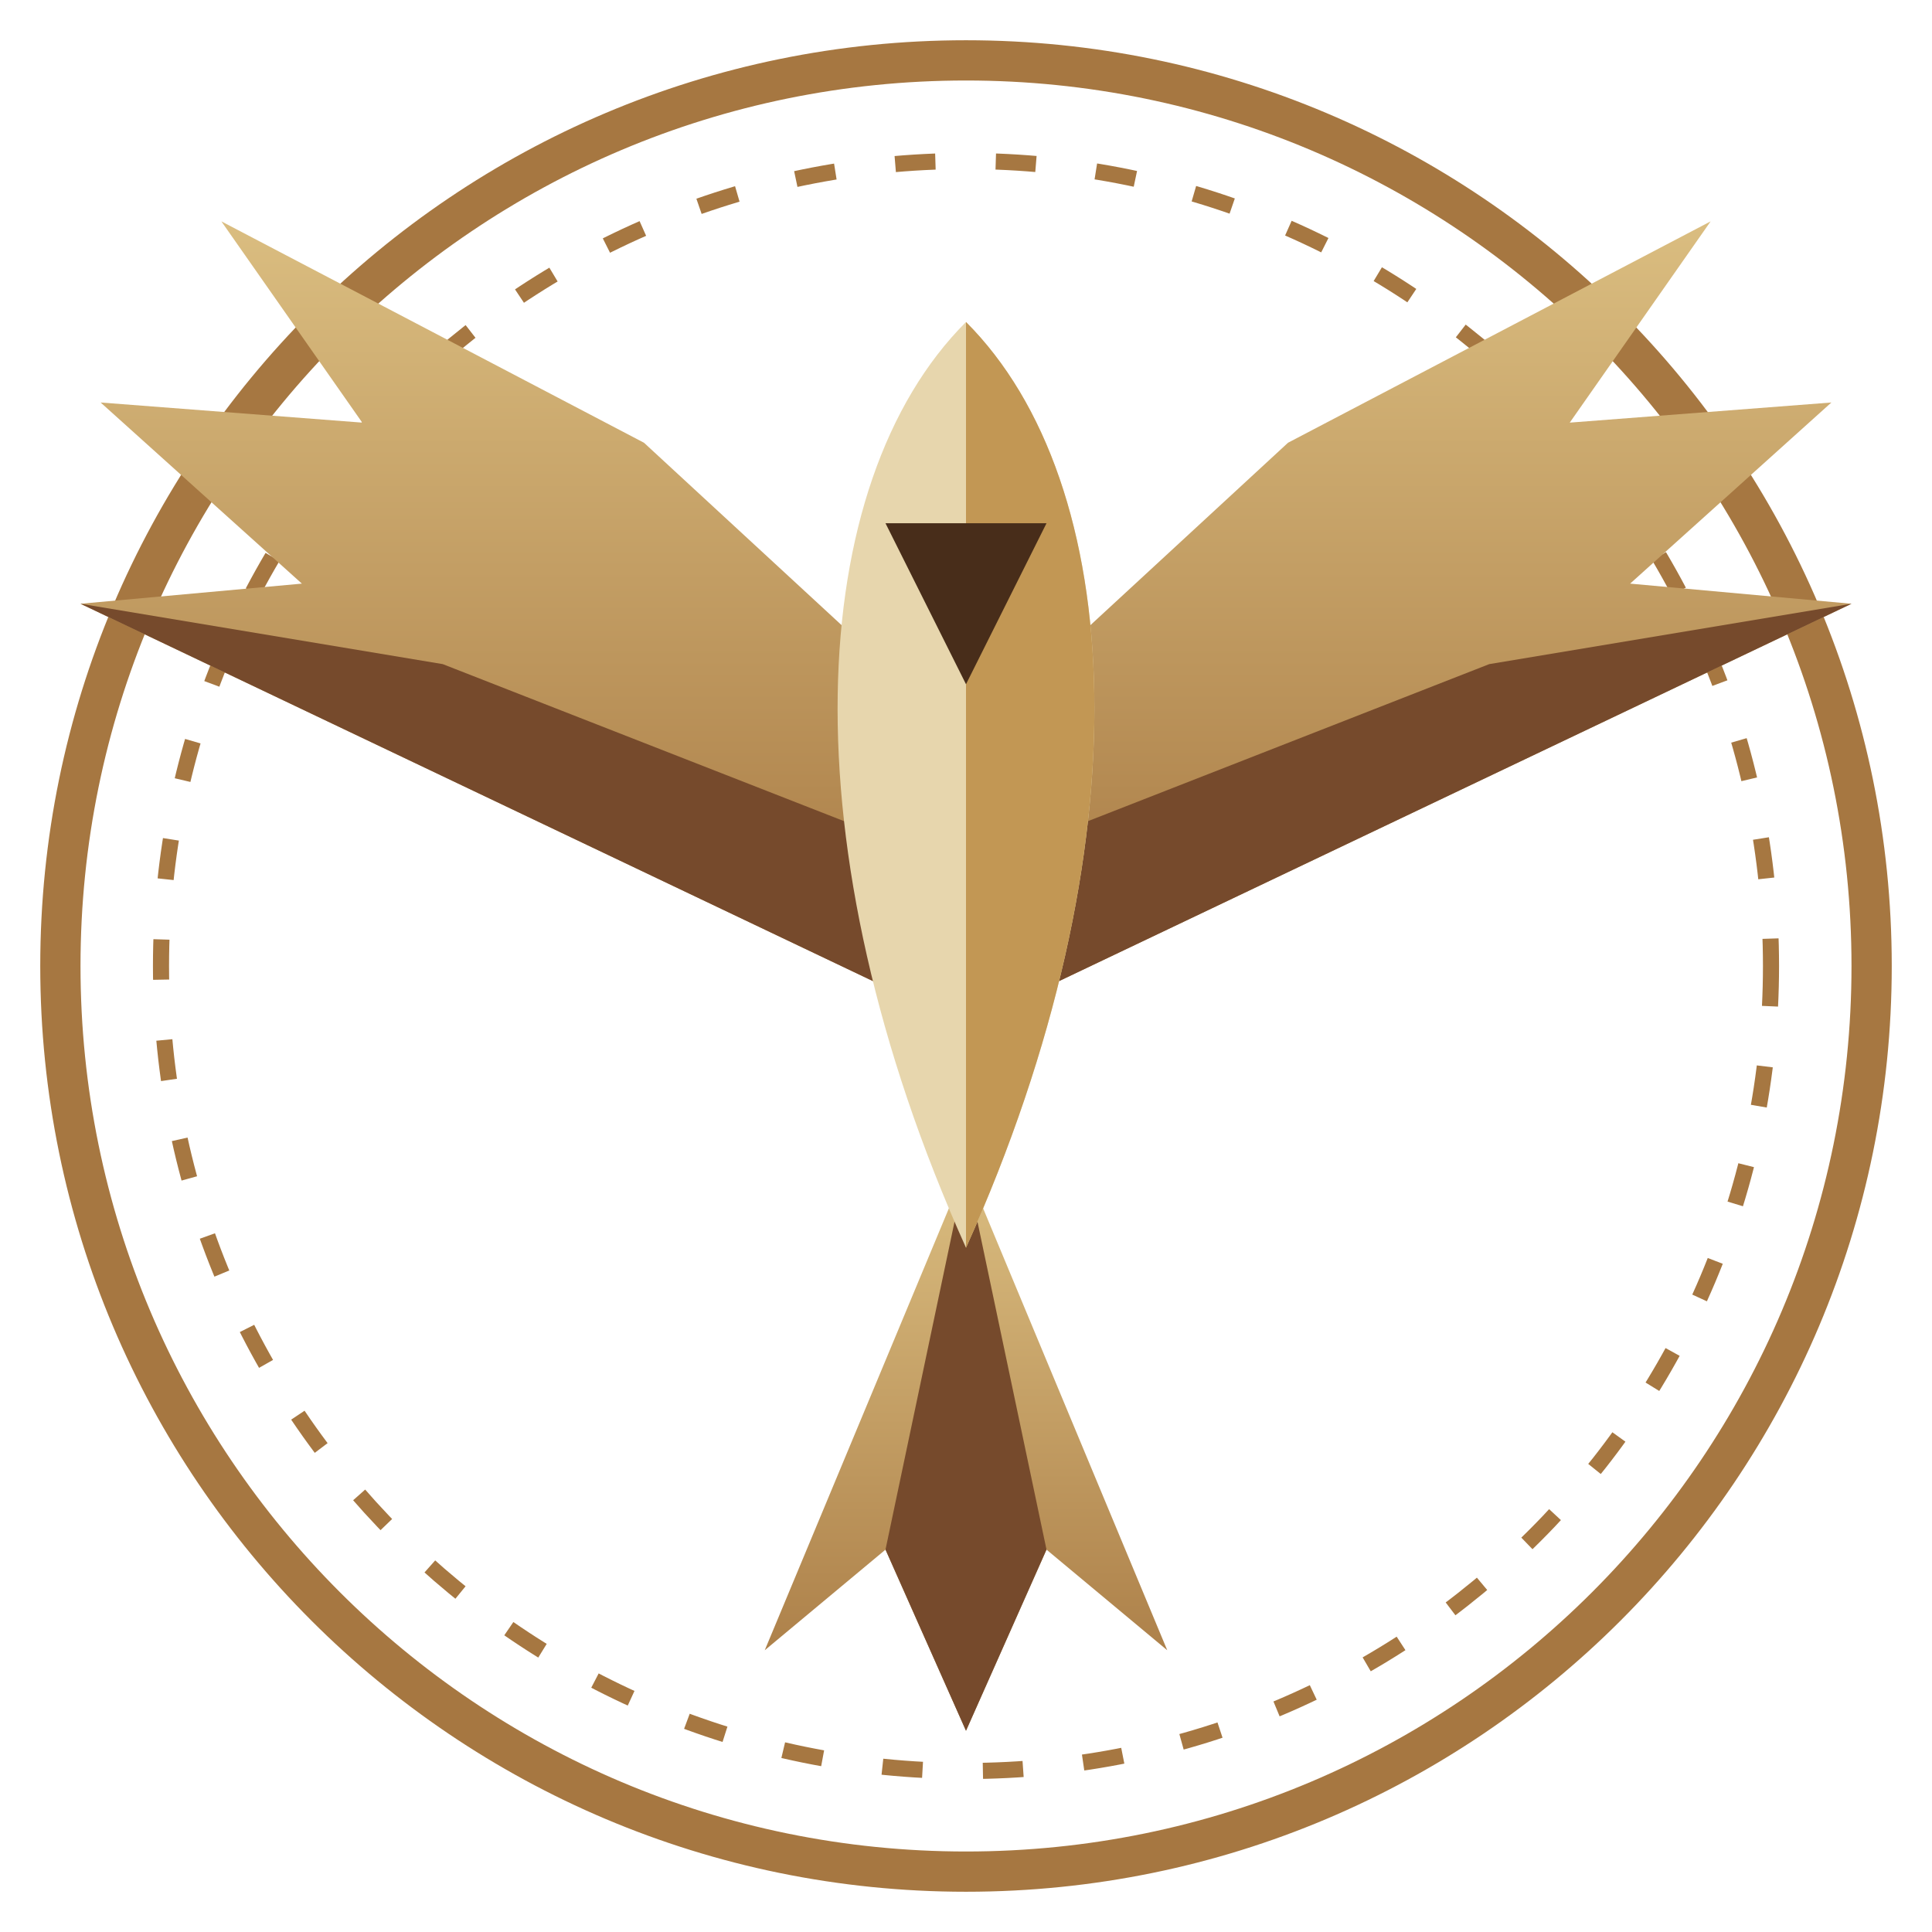
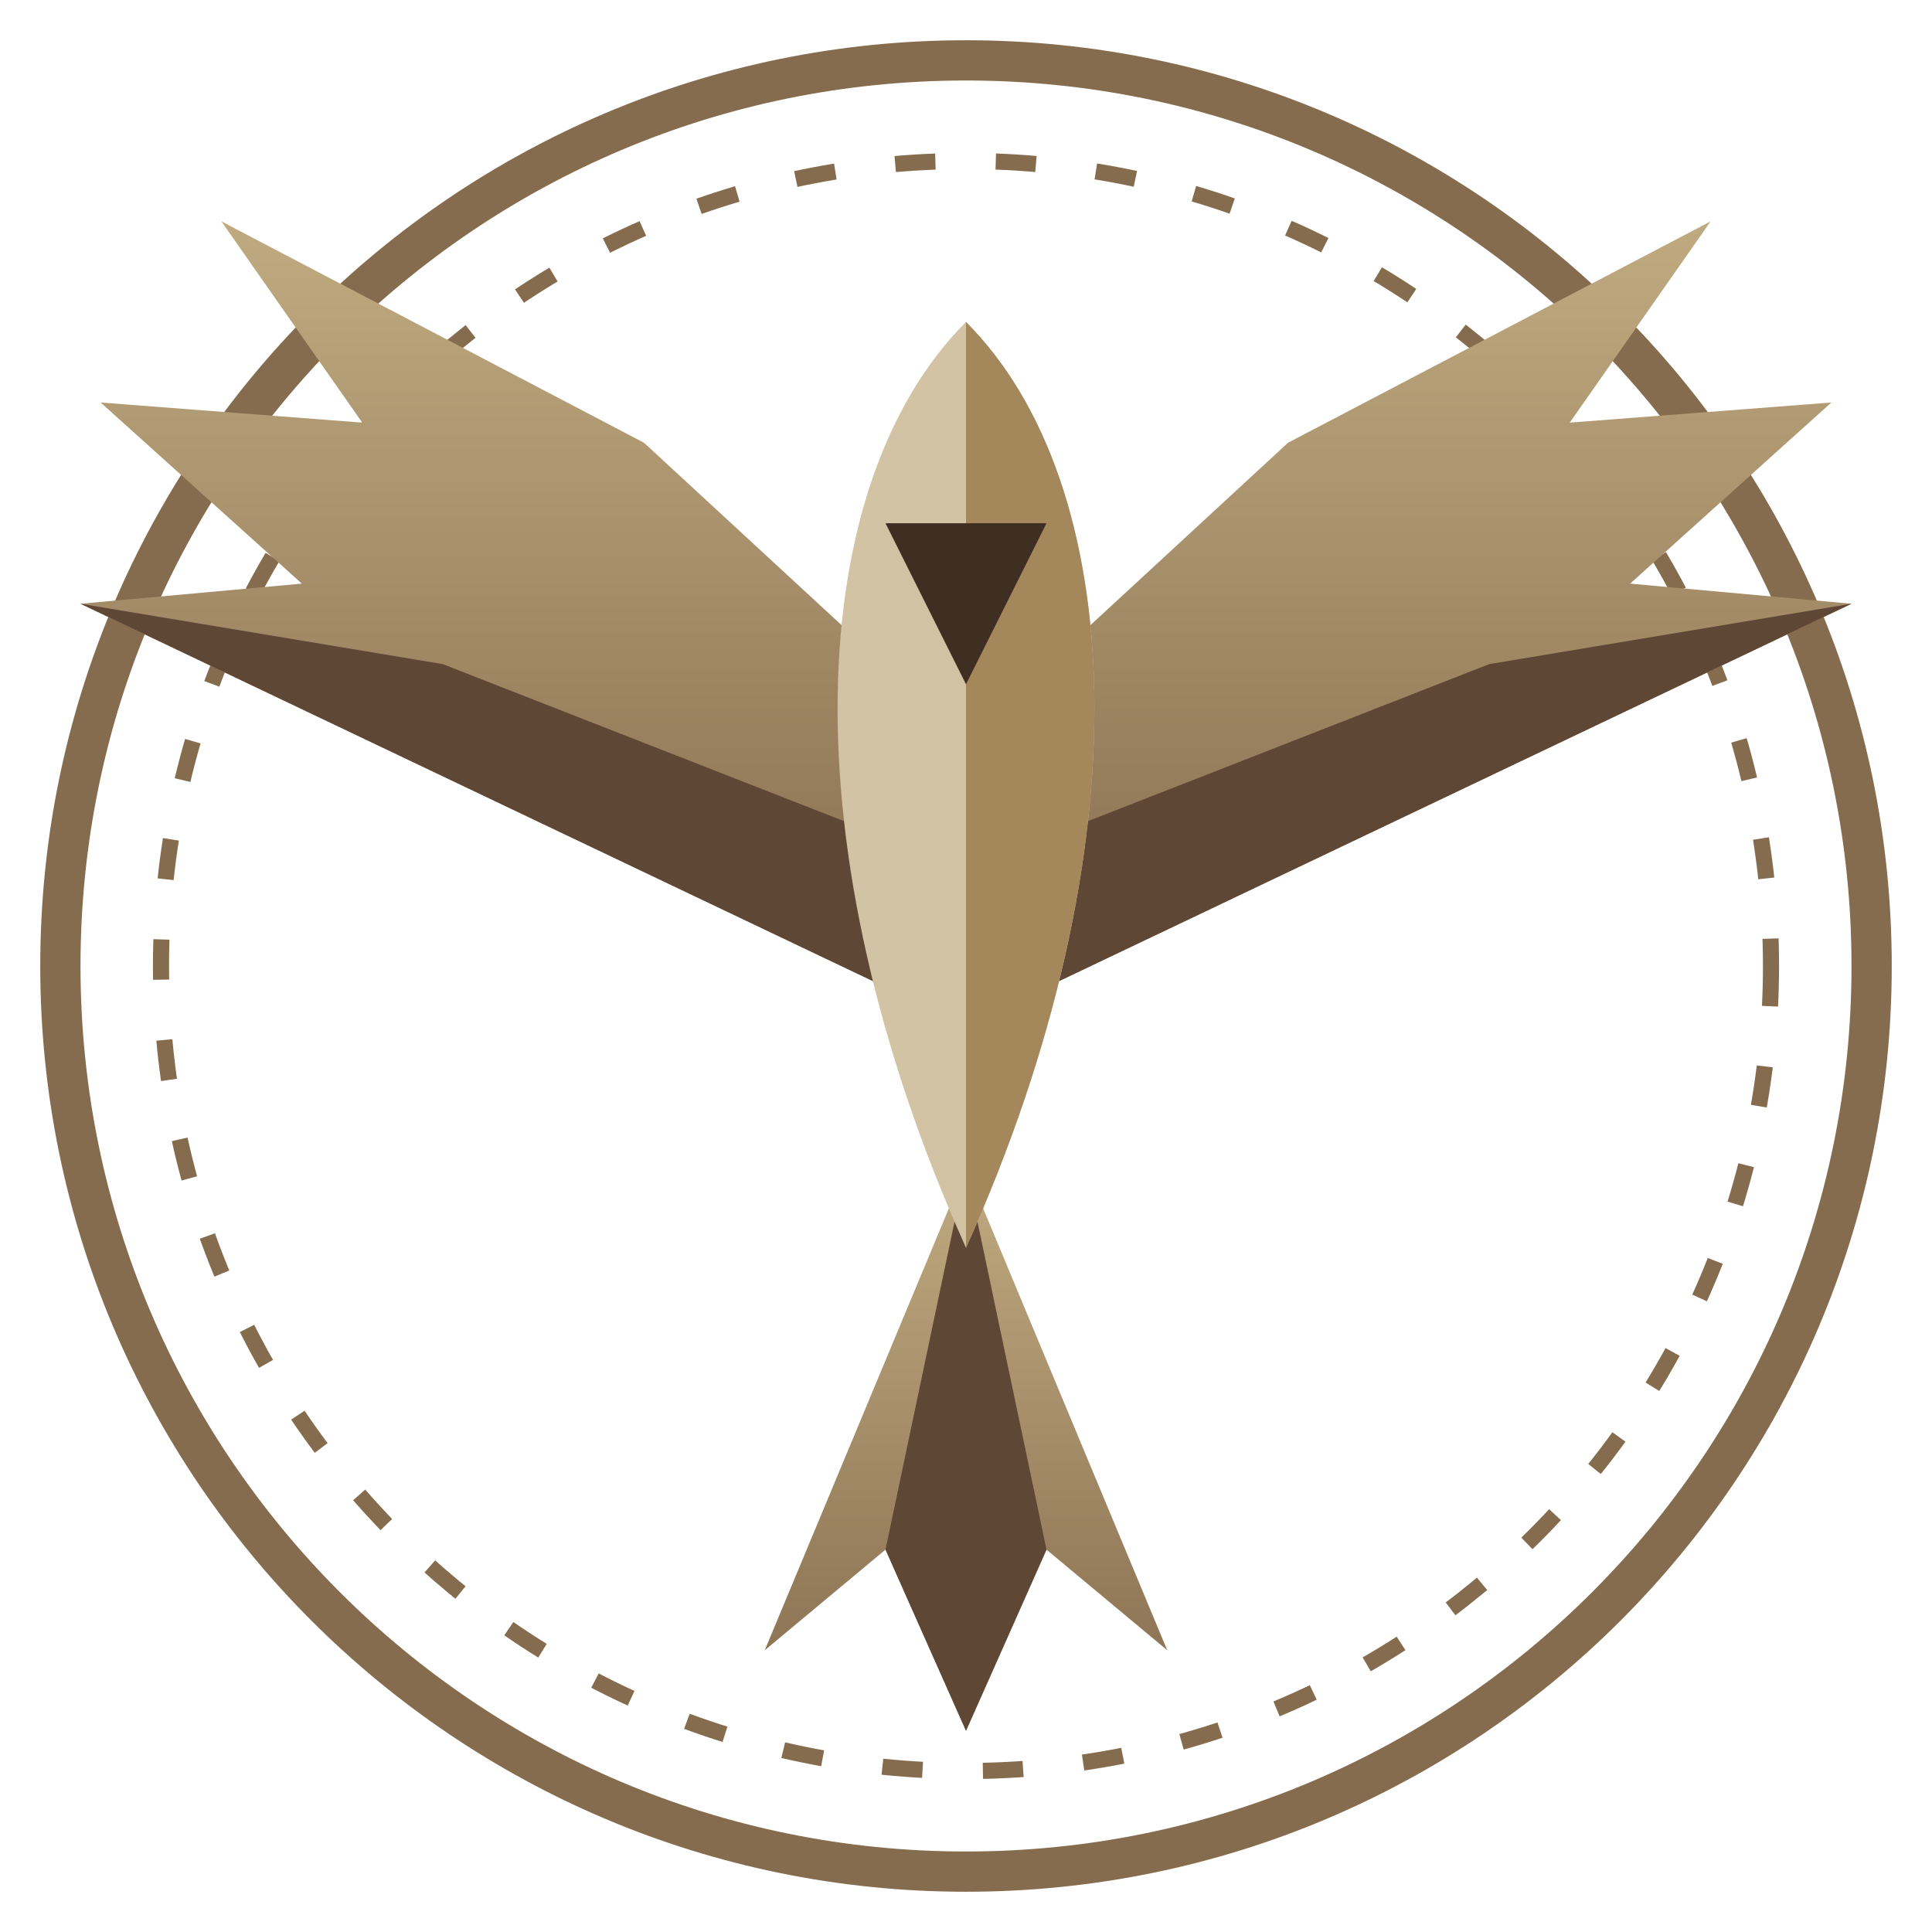
<svg xmlns="http://www.w3.org/2000/svg" viewBox="0 0 96 96">
  <defs>
    <linearGradient id="ke-a" x1="0" y1="0" x2="0" y2="1">
-       <stop offset="0" stop-color="#dabd80" />
-       <stop offset="1" stop-color="#a67741" />
+       <stop offset="0" stop-color="#bfaa80" />
+       <stop offset="1" stop-color="#866c4e" />
    </linearGradient>
    <linearGradient id="ke-b" x1="0" y1="0" x2="0" y2="1">
-       <stop offset="0" stop-color="#e7d8ab" />
-       <stop offset="1" stop-color="#9d643a" stop-opacity="0" />
+       <stop offset="0" stop-color="#d0c5a2" />
+       <stop offset="1" stop-color="#7e5f48" stop-opacity="0" />
    </linearGradient>
  </defs>
-   <circle cx="48" cy="48" r="45" fill="none" stroke="#a67741" stroke-width="2" />
-   <circle cx="48" cy="48" r="40" fill="none" stroke="#a67741" stroke-width=".8" stroke-dasharray="2 3" />
+   <circle cx="48" cy="48" r="45" fill="none" stroke="#866c4e" stroke-width="2" />
+   <circle cx="48" cy="48" r="40" fill="none" stroke="#866c4e" stroke-width=".8" stroke-dasharray="2 3" />
  <path d="M46 50 L4 30 L15 29 L5 20 L18 21 L11 11 L32 22 L45 34 Z" fill="url(#ke-a)" />
-   <path d="M46 50 L4 30 L22 33 L45 42 Z" fill="#764a2c" />
+   <path d="M46 50 L4 30 L22 33 L45 42 Z" fill="#5f4736" />
  <g transform="translate(96 0) scale(-1 1)">
    <path d="M46 50 L4 30 L15 29 L5 20 L18 21 L11 11 L32 22 L45 34 Z" fill="url(#ke-a)" />
-     <path d="M46 50 L4 30 L22 33 L45 42 Z" fill="#764a2c" />
+     <path d="M46 50 L4 30 L22 33 L45 42 Z" fill="#5f4736" />
  </g>
  <path d="M48 58 L38 82 L44 77 L48 86 L52 77 L58 82 Z" fill="url(#ke-a)" />
-   <path d="M48 58 L44 77 L48 86 L52 77 Z" fill="#764a2c" />
-   <path d="M48 16 C56 24 57 42 48 62 C39 42 40 24 48 16 Z" fill="#e7d6ad" />
-   <path d="M48 16 C56 24 57 42 48 62 Z" fill="#c29754" />
-   <path d="M44 26 L48 34 L52 26 Z" fill="#482d1a" />
+   <path d="M48 58 L44 77 L48 86 L52 77 Z" fill="#5f4736" />
+   <path d="M48 16 C56 24 57 42 48 62 C39 42 40 24 48 16 Z" fill="#d1c3a3" />
+   <path d="M48 16 C56 24 57 42 48 62 Z" fill="#a4885c" />
+   <path d="M44 26 L48 34 L52 26 Z" fill="#3f2f23" />
</svg>
